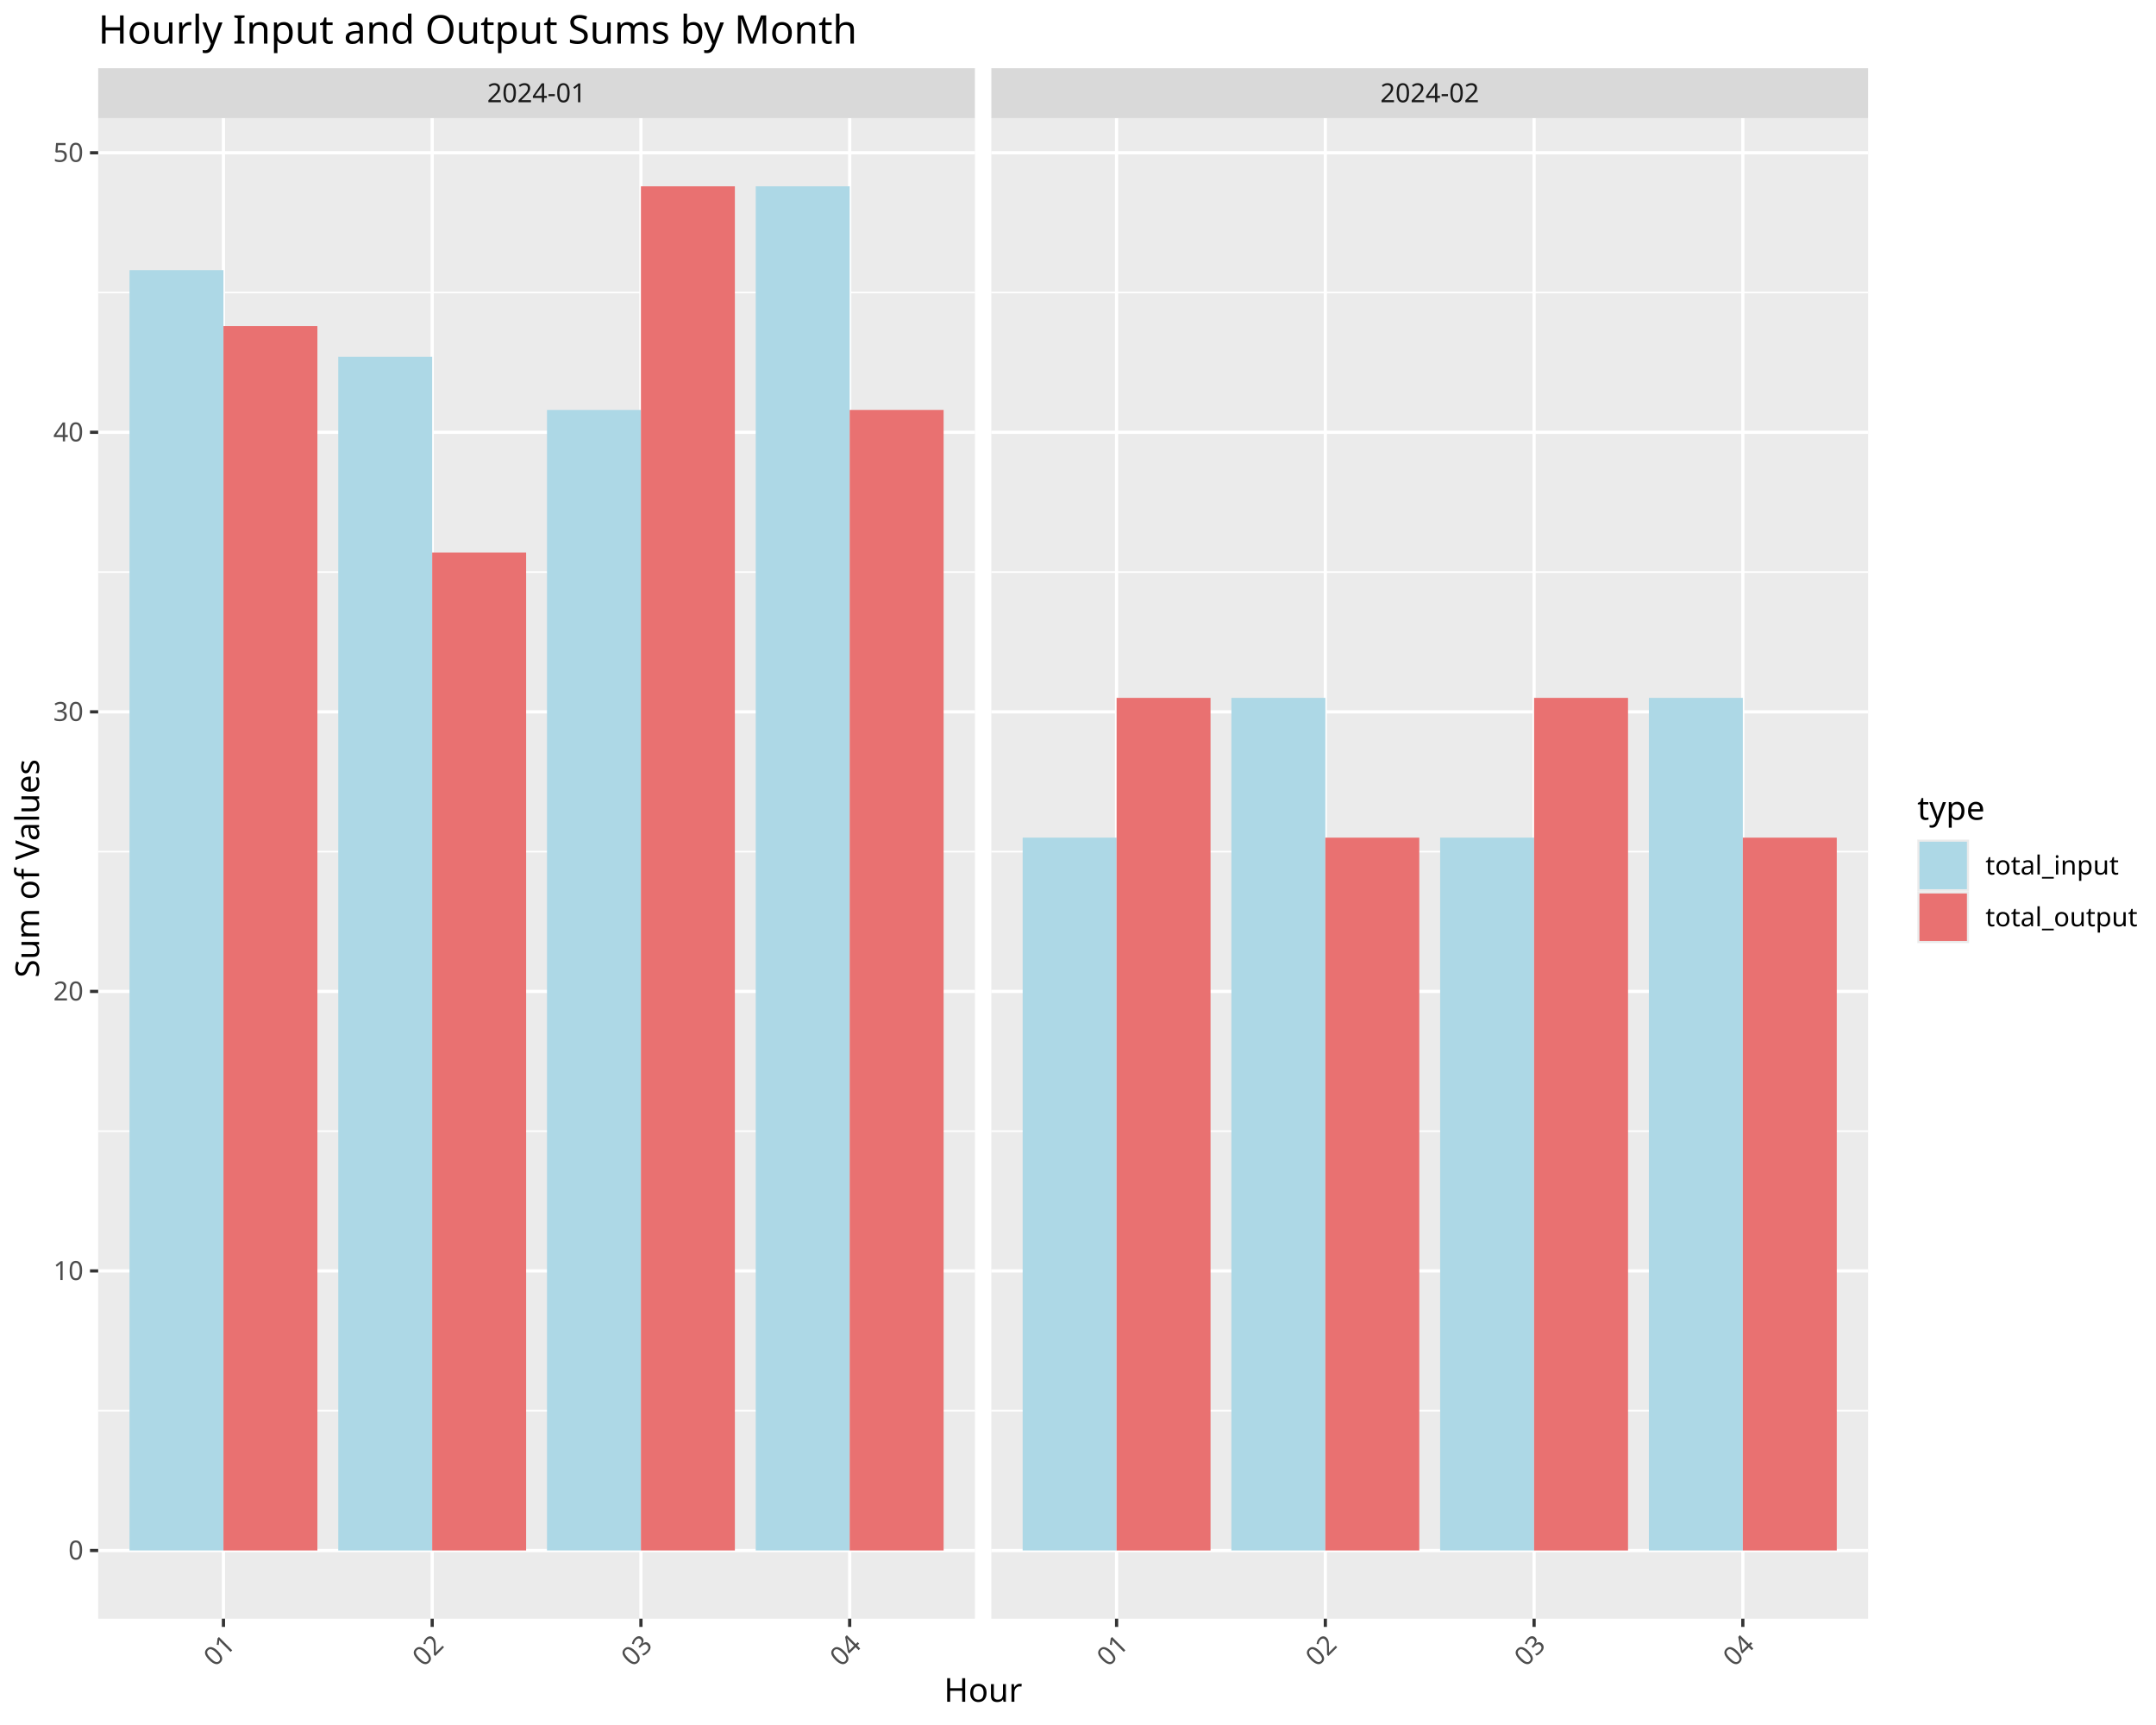
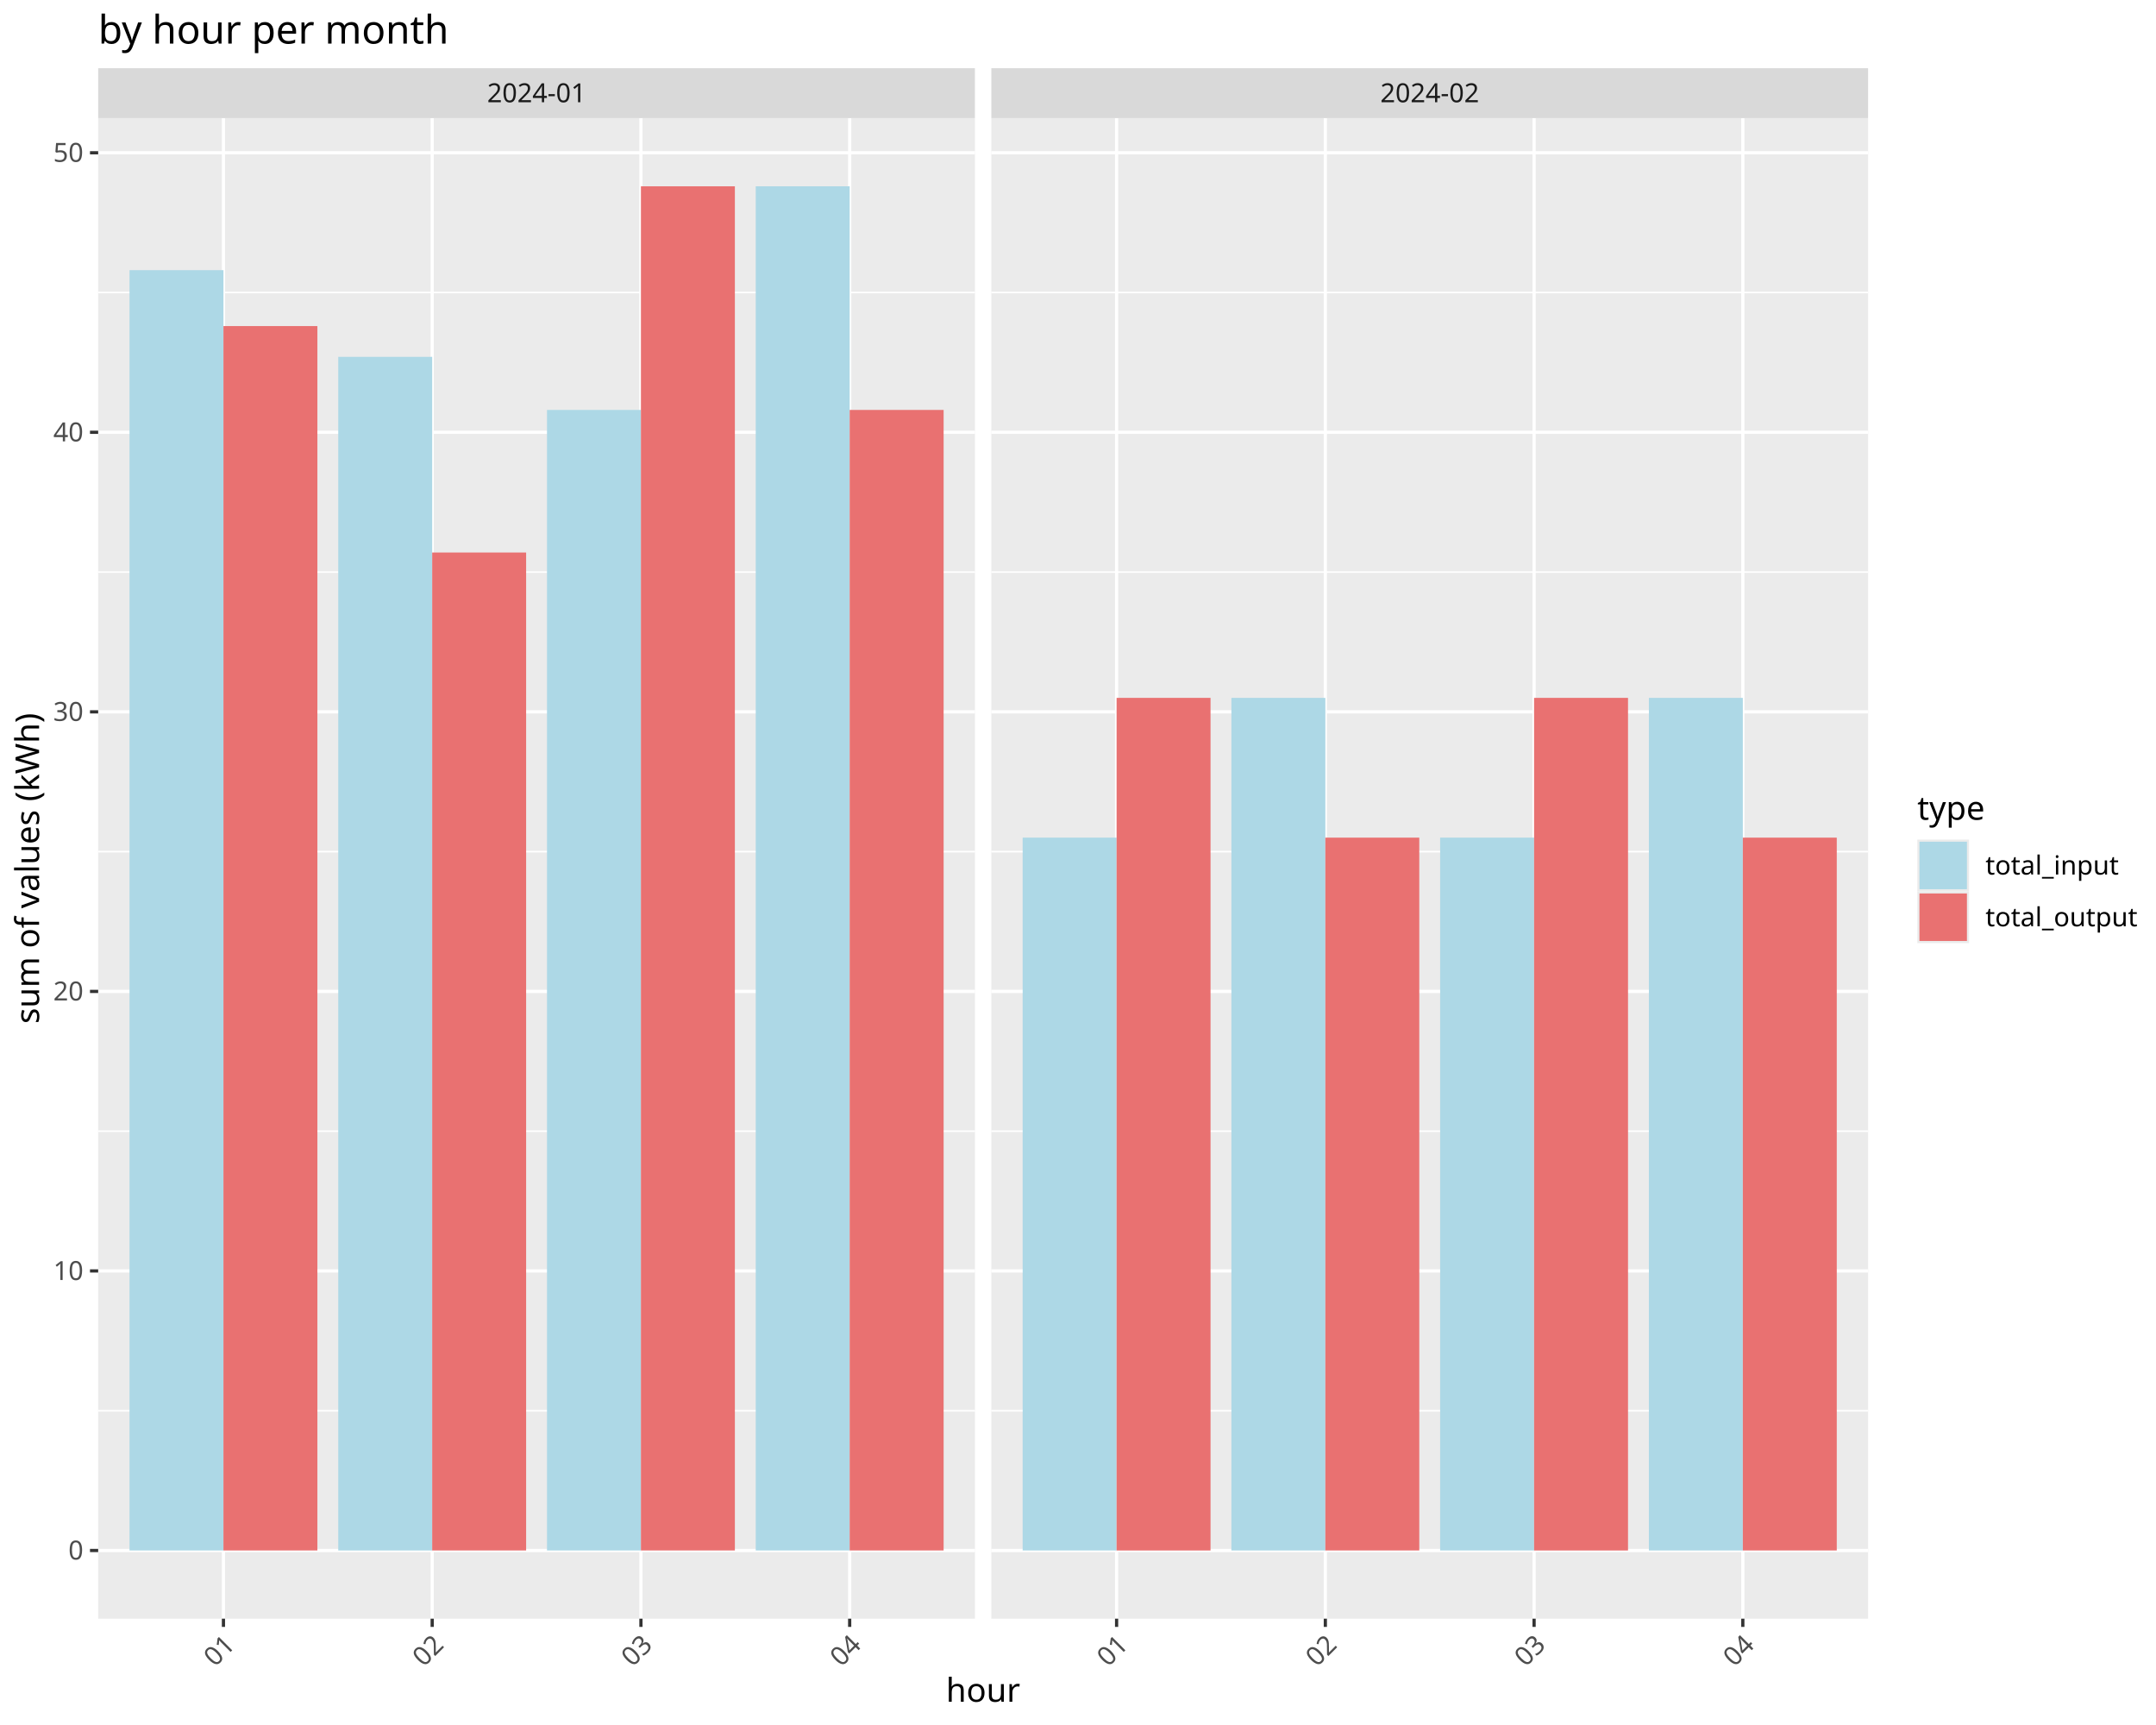
<svg xmlns="http://www.w3.org/2000/svg" class="svglite" data-engine-version="2.0" width="720.00pt" height="576.00pt" viewBox="0 0 720.00 576.00">
  <defs>
    <style type="text/css">
    .svglite line, .svglite polyline, .svglite polygon, .svglite path, .svglite rect, .svglite circle {
      fill: none;
      stroke: #000000;
      stroke-linecap: round;
      stroke-linejoin: round;
      stroke-miterlimit: 10.00;
    }
  </style>
  </defs>
  <rect width="100%" height="100%" style="stroke: none; fill: #FFFFFF;" />
  <defs>
    <clipPath id="cpMC4wMHw3MjAuMDB8MC4wMHw1NzYuMDA=">
      <rect x="0.00" y="0.00" width="720.00" height="576.00" />
    </clipPath>
  </defs>
  <g clip-path="url(#cpMC4wMHw3MjAuMDB8MC4wMHw1NzYuMDA=)">
    <rect x="-0" y="0.00" width="720.00" height="576.00" style="stroke-width: 1.07; stroke: #FFFFFF; fill: #FFFFFF;" />
  </g>
  <defs>
    <clipPath id="cpMzIuNzl8MzI1LjU4fDM5LjQzfDU0MC41MA==">
      <rect x="32.79" y="39.43" width="292.79" height="501.07" />
    </clipPath>
  </defs>
  <g clip-path="url(#cpMzIuNzl8MzI1LjU4fDM5LjQzfDU0MC41MA==)">
    <rect x="32.79" y="39.43" width="292.79" height="501.07" style="stroke-width: 1.07; stroke: none; fill: #EBEBEB;" />
    <polyline points="32.79,471.05 325.58,471.05 " style="stroke-width: 0.53; stroke: #FFFFFF; stroke-linecap: butt;" />
    <polyline points="32.79,377.71 325.58,377.71 " style="stroke-width: 0.53; stroke: #FFFFFF; stroke-linecap: butt;" />
    <polyline points="32.79,284.37 325.58,284.37 " style="stroke-width: 0.53; stroke: #FFFFFF; stroke-linecap: butt;" />
    <polyline points="32.79,191.02 325.58,191.02 " style="stroke-width: 0.53; stroke: #FFFFFF; stroke-linecap: butt;" />
    <polyline points="32.79,97.68 325.58,97.68 " style="stroke-width: 0.53; stroke: #FFFFFF; stroke-linecap: butt;" />
    <polyline points="32.79,517.72 325.58,517.72 " style="stroke-width: 1.07; stroke: #FFFFFF; stroke-linecap: butt;" />
    <polyline points="32.79,424.38 325.58,424.38 " style="stroke-width: 1.07; stroke: #FFFFFF; stroke-linecap: butt;" />
    <polyline points="32.79,331.04 325.58,331.04 " style="stroke-width: 1.07; stroke: #FFFFFF; stroke-linecap: butt;" />
    <polyline points="32.79,237.69 325.58,237.69 " style="stroke-width: 1.07; stroke: #FFFFFF; stroke-linecap: butt;" />
    <polyline points="32.79,144.35 325.58,144.35 " style="stroke-width: 1.07; stroke: #FFFFFF; stroke-linecap: butt;" />
    <polyline points="32.79,51.01 325.58,51.01 " style="stroke-width: 1.07; stroke: #FFFFFF; stroke-linecap: butt;" />
    <polyline points="74.62,540.50 74.62,39.43 " style="stroke-width: 1.07; stroke: #FFFFFF; stroke-linecap: butt;" />
    <polyline points="144.33,540.50 144.33,39.43 " style="stroke-width: 1.07; stroke: #FFFFFF; stroke-linecap: butt;" />
    <polyline points="214.04,540.50 214.04,39.43 " style="stroke-width: 1.07; stroke: #FFFFFF; stroke-linecap: butt;" />
    <polyline points="283.75,540.50 283.75,39.43 " style="stroke-width: 1.07; stroke: #FFFFFF; stroke-linecap: butt;" />
    <rect x="43.25" y="90.21" width="31.37" height="427.51" style="stroke-width: 1.07; stroke: none; stroke-linecap: butt; stroke-linejoin: miter; fill: #ADD8E6;" />
    <rect x="74.62" y="108.88" width="31.37" height="408.84" style="stroke-width: 1.07; stroke: none; stroke-linecap: butt; stroke-linejoin: miter; fill: #E97171;" />
    <rect x="112.96" y="119.15" width="31.37" height="398.58" style="stroke-width: 1.07; stroke: none; stroke-linecap: butt; stroke-linejoin: miter; fill: #ADD8E6;" />
    <rect x="144.33" y="184.49" width="31.37" height="333.23" style="stroke-width: 1.07; stroke: none; stroke-linecap: butt; stroke-linejoin: miter; fill: #E97171;" />
    <rect x="182.67" y="136.88" width="31.37" height="380.84" style="stroke-width: 1.07; stroke: none; stroke-linecap: butt; stroke-linejoin: miter; fill: #ADD8E6;" />
    <rect x="214.04" y="62.21" width="31.37" height="455.51" style="stroke-width: 1.07; stroke: none; stroke-linecap: butt; stroke-linejoin: miter; fill: #E97171;" />
    <rect x="252.38" y="62.21" width="31.37" height="455.51" style="stroke-width: 1.07; stroke: none; stroke-linecap: butt; stroke-linejoin: miter; fill: #ADD8E6;" />
    <rect x="283.75" y="136.88" width="31.37" height="380.84" style="stroke-width: 1.07; stroke: none; stroke-linecap: butt; stroke-linejoin: miter; fill: #E97171;" />
  </g>
  <g clip-path="url(#cpMC4wMHw3MjAuMDB8MC4wMHw1NzYuMDA=)">
</g>
  <defs>
    <clipPath id="cpMzMxLjA2fDYyMy44NXwzOS40M3w1NDAuNTA=">
      <rect x="331.06" y="39.43" width="292.79" height="501.07" />
    </clipPath>
  </defs>
  <g clip-path="url(#cpMzMxLjA2fDYyMy44NXwzOS40M3w1NDAuNTA=)">
    <rect x="331.06" y="39.43" width="292.79" height="501.07" style="stroke-width: 1.07; stroke: none; fill: #EBEBEB;" />
    <polyline points="331.06,471.05 623.85,471.05 " style="stroke-width: 0.53; stroke: #FFFFFF; stroke-linecap: butt;" />
    <polyline points="331.06,377.71 623.85,377.71 " style="stroke-width: 0.53; stroke: #FFFFFF; stroke-linecap: butt;" />
    <polyline points="331.06,284.37 623.85,284.37 " style="stroke-width: 0.53; stroke: #FFFFFF; stroke-linecap: butt;" />
    <polyline points="331.06,191.02 623.85,191.02 " style="stroke-width: 0.53; stroke: #FFFFFF; stroke-linecap: butt;" />
    <polyline points="331.06,97.68 623.85,97.68 " style="stroke-width: 0.53; stroke: #FFFFFF; stroke-linecap: butt;" />
    <polyline points="331.06,517.72 623.85,517.72 " style="stroke-width: 1.07; stroke: #FFFFFF; stroke-linecap: butt;" />
    <polyline points="331.06,424.38 623.85,424.38 " style="stroke-width: 1.07; stroke: #FFFFFF; stroke-linecap: butt;" />
    <polyline points="331.06,331.04 623.85,331.04 " style="stroke-width: 1.07; stroke: #FFFFFF; stroke-linecap: butt;" />
    <polyline points="331.06,237.69 623.85,237.69 " style="stroke-width: 1.07; stroke: #FFFFFF; stroke-linecap: butt;" />
    <polyline points="331.06,144.35 623.85,144.35 " style="stroke-width: 1.07; stroke: #FFFFFF; stroke-linecap: butt;" />
    <polyline points="331.06,51.01 623.85,51.01 " style="stroke-width: 1.07; stroke: #FFFFFF; stroke-linecap: butt;" />
    <polyline points="372.89,540.50 372.89,39.43 " style="stroke-width: 1.07; stroke: #FFFFFF; stroke-linecap: butt;" />
    <polyline points="442.60,540.50 442.60,39.43 " style="stroke-width: 1.07; stroke: #FFFFFF; stroke-linecap: butt;" />
    <polyline points="512.31,540.50 512.31,39.43 " style="stroke-width: 1.07; stroke: #FFFFFF; stroke-linecap: butt;" />
    <polyline points="582.02,540.50 582.02,39.43 " style="stroke-width: 1.07; stroke: #FFFFFF; stroke-linecap: butt;" />
    <rect x="341.52" y="279.70" width="31.37" height="238.02" style="stroke-width: 1.07; stroke: none; stroke-linecap: butt; stroke-linejoin: miter; fill: #ADD8E6;" />
    <rect x="372.89" y="233.03" width="31.37" height="284.70" style="stroke-width: 1.07; stroke: none; stroke-linecap: butt; stroke-linejoin: miter; fill: #E97171;" />
    <rect x="411.23" y="233.03" width="31.37" height="284.70" style="stroke-width: 1.07; stroke: none; stroke-linecap: butt; stroke-linejoin: miter; fill: #ADD8E6;" />
    <rect x="442.60" y="279.70" width="31.37" height="238.02" style="stroke-width: 1.07; stroke: none; stroke-linecap: butt; stroke-linejoin: miter; fill: #E97171;" />
    <rect x="480.94" y="279.70" width="31.37" height="238.02" style="stroke-width: 1.07; stroke: none; stroke-linecap: butt; stroke-linejoin: miter; fill: #ADD8E6;" />
    <rect x="512.31" y="233.03" width="31.37" height="284.70" style="stroke-width: 1.07; stroke: none; stroke-linecap: butt; stroke-linejoin: miter; fill: #E97171;" />
    <rect x="550.65" y="233.03" width="31.37" height="284.70" style="stroke-width: 1.07; stroke: none; stroke-linecap: butt; stroke-linejoin: miter; fill: #ADD8E6;" />
    <rect x="582.02" y="279.70" width="31.37" height="238.02" style="stroke-width: 1.07; stroke: none; stroke-linecap: butt; stroke-linejoin: miter; fill: #E97171;" />
  </g>
  <g clip-path="url(#cpMC4wMHw3MjAuMDB8MC4wMHw1NzYuMDA=)">
</g>
  <defs>
    <clipPath id="cpMzIuNzl8MzI1LjU4fDIyLjc4fDM5LjQz">
      <rect x="32.79" y="22.78" width="292.79" height="16.65" />
    </clipPath>
  </defs>
  <g clip-path="url(#cpMzIuNzl8MzI1LjU4fDIyLjc4fDM5LjQz)">
    <rect x="32.79" y="22.78" width="292.79" height="16.65" style="stroke-width: 1.07; stroke: none; fill: #D9D9D9;" />
    <text x="179.19" y="34.14" text-anchor="middle" style="font-size: 8.80px; fill: #1A1A1A; font-family: sans;" textLength="32.30px" lengthAdjust="spacingAndGlyphs">2024-01</text>
  </g>
  <g clip-path="url(#cpMC4wMHw3MjAuMDB8MC4wMHw1NzYuMDA=)">
</g>
  <defs>
    <clipPath id="cpMzMxLjA2fDYyMy44NXwyMi43OHwzOS40Mw==">
      <rect x="331.06" y="22.78" width="292.79" height="16.65" />
    </clipPath>
  </defs>
  <g clip-path="url(#cpMzMxLjA2fDYyMy44NXwyMi43OHwzOS40Mw==)">
    <rect x="331.06" y="22.78" width="292.79" height="16.65" style="stroke-width: 1.07; stroke: none; fill: #D9D9D9;" />
    <text x="477.46" y="34.14" text-anchor="middle" style="font-size: 8.80px; fill: #1A1A1A; font-family: sans;" textLength="32.30px" lengthAdjust="spacingAndGlyphs">2024-02</text>
  </g>
  <g clip-path="url(#cpMC4wMHw3MjAuMDB8MC4wMHw1NzYuMDA=)">
    <polyline points="74.62,543.24 74.62,540.50 " style="stroke-width: 1.07; stroke: #333333; stroke-linecap: butt;" />
    <polyline points="144.33,543.24 144.33,540.50 " style="stroke-width: 1.07; stroke: #333333; stroke-linecap: butt;" />
    <polyline points="214.04,543.24 214.04,540.50 " style="stroke-width: 1.07; stroke: #333333; stroke-linecap: butt;" />
    <polyline points="283.75,543.24 283.75,540.50 " style="stroke-width: 1.07; stroke: #333333; stroke-linecap: butt;" />
    <text transform="translate(78.90,549.71) rotate(-45)" text-anchor="end" style="font-size: 8.80px; fill: #4D4D4D; font-family: sans;" textLength="9.79px" lengthAdjust="spacingAndGlyphs">01</text>
    <text transform="translate(148.61,549.71) rotate(-45)" text-anchor="end" style="font-size: 8.80px; fill: #4D4D4D; font-family: sans;" textLength="9.79px" lengthAdjust="spacingAndGlyphs">02</text>
    <text transform="translate(218.33,549.71) rotate(-45)" text-anchor="end" style="font-size: 8.80px; fill: #4D4D4D; font-family: sans;" textLength="9.79px" lengthAdjust="spacingAndGlyphs">03</text>
    <text transform="translate(288.04,549.71) rotate(-45)" text-anchor="end" style="font-size: 8.80px; fill: #4D4D4D; font-family: sans;" textLength="9.79px" lengthAdjust="spacingAndGlyphs">04</text>
    <polyline points="372.89,543.24 372.89,540.50 " style="stroke-width: 1.07; stroke: #333333; stroke-linecap: butt;" />
    <polyline points="442.60,543.24 442.60,540.50 " style="stroke-width: 1.07; stroke: #333333; stroke-linecap: butt;" />
    <polyline points="512.31,543.24 512.31,540.50 " style="stroke-width: 1.07; stroke: #333333; stroke-linecap: butt;" />
    <polyline points="582.02,543.24 582.02,540.50 " style="stroke-width: 1.07; stroke: #333333; stroke-linecap: butt;" />
    <text transform="translate(377.17,549.71) rotate(-45)" text-anchor="end" style="font-size: 8.80px; fill: #4D4D4D; font-family: sans;" textLength="9.79px" lengthAdjust="spacingAndGlyphs">01</text>
    <text transform="translate(446.88,549.71) rotate(-45)" text-anchor="end" style="font-size: 8.80px; fill: #4D4D4D; font-family: sans;" textLength="9.79px" lengthAdjust="spacingAndGlyphs">02</text>
    <text transform="translate(516.59,549.71) rotate(-45)" text-anchor="end" style="font-size: 8.80px; fill: #4D4D4D; font-family: sans;" textLength="9.79px" lengthAdjust="spacingAndGlyphs">03</text>
    <text transform="translate(586.30,549.71) rotate(-45)" text-anchor="end" style="font-size: 8.80px; fill: #4D4D4D; font-family: sans;" textLength="9.79px" lengthAdjust="spacingAndGlyphs">04</text>
    <text x="27.86" y="520.75" text-anchor="end" style="font-size: 8.80px; fill: #4D4D4D; font-family: sans;" textLength="4.89px" lengthAdjust="spacingAndGlyphs">0</text>
    <text x="27.86" y="427.41" text-anchor="end" style="font-size: 8.80px; fill: #4D4D4D; font-family: sans;" textLength="9.79px" lengthAdjust="spacingAndGlyphs">10</text>
    <text x="27.86" y="334.07" text-anchor="end" style="font-size: 8.80px; fill: #4D4D4D; font-family: sans;" textLength="9.79px" lengthAdjust="spacingAndGlyphs">20</text>
    <text x="27.86" y="240.72" text-anchor="end" style="font-size: 8.80px; fill: #4D4D4D; font-family: sans;" textLength="9.79px" lengthAdjust="spacingAndGlyphs">30</text>
    <text x="27.86" y="147.38" text-anchor="end" style="font-size: 8.80px; fill: #4D4D4D; font-family: sans;" textLength="9.79px" lengthAdjust="spacingAndGlyphs">40</text>
    <text x="27.86" y="54.04" text-anchor="end" style="font-size: 8.80px; fill: #4D4D4D; font-family: sans;" textLength="9.79px" lengthAdjust="spacingAndGlyphs">50</text>
    <polyline points="30.05,517.72 32.79,517.72 " style="stroke-width: 1.07; stroke: #333333; stroke-linecap: butt;" />
    <polyline points="30.05,424.38 32.79,424.38 " style="stroke-width: 1.07; stroke: #333333; stroke-linecap: butt;" />
    <polyline points="30.05,331.04 32.79,331.04 " style="stroke-width: 1.07; stroke: #333333; stroke-linecap: butt;" />
    <polyline points="30.05,237.69 32.79,237.69 " style="stroke-width: 1.07; stroke: #333333; stroke-linecap: butt;" />
    <polyline points="30.05,144.35 32.79,144.35 " style="stroke-width: 1.07; stroke: #333333; stroke-linecap: butt;" />
    <polyline points="30.05,51.01 32.79,51.01 " style="stroke-width: 1.07; stroke: #333333; stroke-linecap: butt;" />
-     <text x="328.32" y="568.24" text-anchor="middle" style="font-size: 11.00px; font-family: sans;" textLength="23.85px" lengthAdjust="spacingAndGlyphs">Hour</text>
-     <text transform="translate(13.05,289.97) rotate(-90)" text-anchor="middle" style="font-size: 11.00px; font-family: sans;" textLength="71.55px" lengthAdjust="spacingAndGlyphs">Sum of Values</text>
+     <text x="328.32" y="568.24" text-anchor="middle" style="font-size: 11.00px; font-family: sans;" textLength="22.02px" lengthAdjust="spacingAndGlyphs">hour</text>
+     <text transform="translate(13.05,289.97) rotate(-90)" text-anchor="middle" style="font-size: 11.00px; font-family: sans;" textLength="100.27px" lengthAdjust="spacingAndGlyphs">sum of values (kWh)</text>
    <rect x="634.81" y="259.54" width="79.71" height="60.85" style="stroke-width: 1.07; stroke: none; fill: #FFFFFF;" />
    <text x="640.29" y="273.73" style="font-size: 11.00px; font-family: sans;" textLength="20.80px" lengthAdjust="spacingAndGlyphs">type</text>
    <rect x="640.29" y="280.35" width="17.28" height="17.28" style="stroke-width: 1.07; stroke: none; fill: #EBEBEB;" />
    <rect x="641.00" y="281.06" width="15.86" height="15.86" style="stroke-width: 1.07; stroke: none; stroke-linecap: butt; stroke-linejoin: miter; fill: #ADD8E6;" />
    <rect x="640.29" y="297.63" width="17.28" height="17.28" style="stroke-width: 1.07; stroke: none; fill: #EBEBEB;" />
    <rect x="641.00" y="298.34" width="15.86" height="15.86" style="stroke-width: 1.07; stroke: none; stroke-linecap: butt; stroke-linejoin: miter; fill: #E97171;" />
    <text x="663.05" y="292.02" style="font-size: 8.80px; font-family: sans;" textLength="40.61px" lengthAdjust="spacingAndGlyphs">total_input</text>
    <text x="663.05" y="309.30" style="font-size: 8.80px; font-family: sans;" textLength="45.99px" lengthAdjust="spacingAndGlyphs">total_output</text>
-     <text x="32.79" y="14.56" style="font-size: 13.20px; font-family: sans;" textLength="235.56px" lengthAdjust="spacingAndGlyphs">Hourly Input and Output Sums by Month</text>
+     <text x="32.79" y="14.56" style="font-size: 13.20px; font-family: sans;" textLength="107.14px" lengthAdjust="spacingAndGlyphs">by hour per month</text>
  </g>
</svg>
